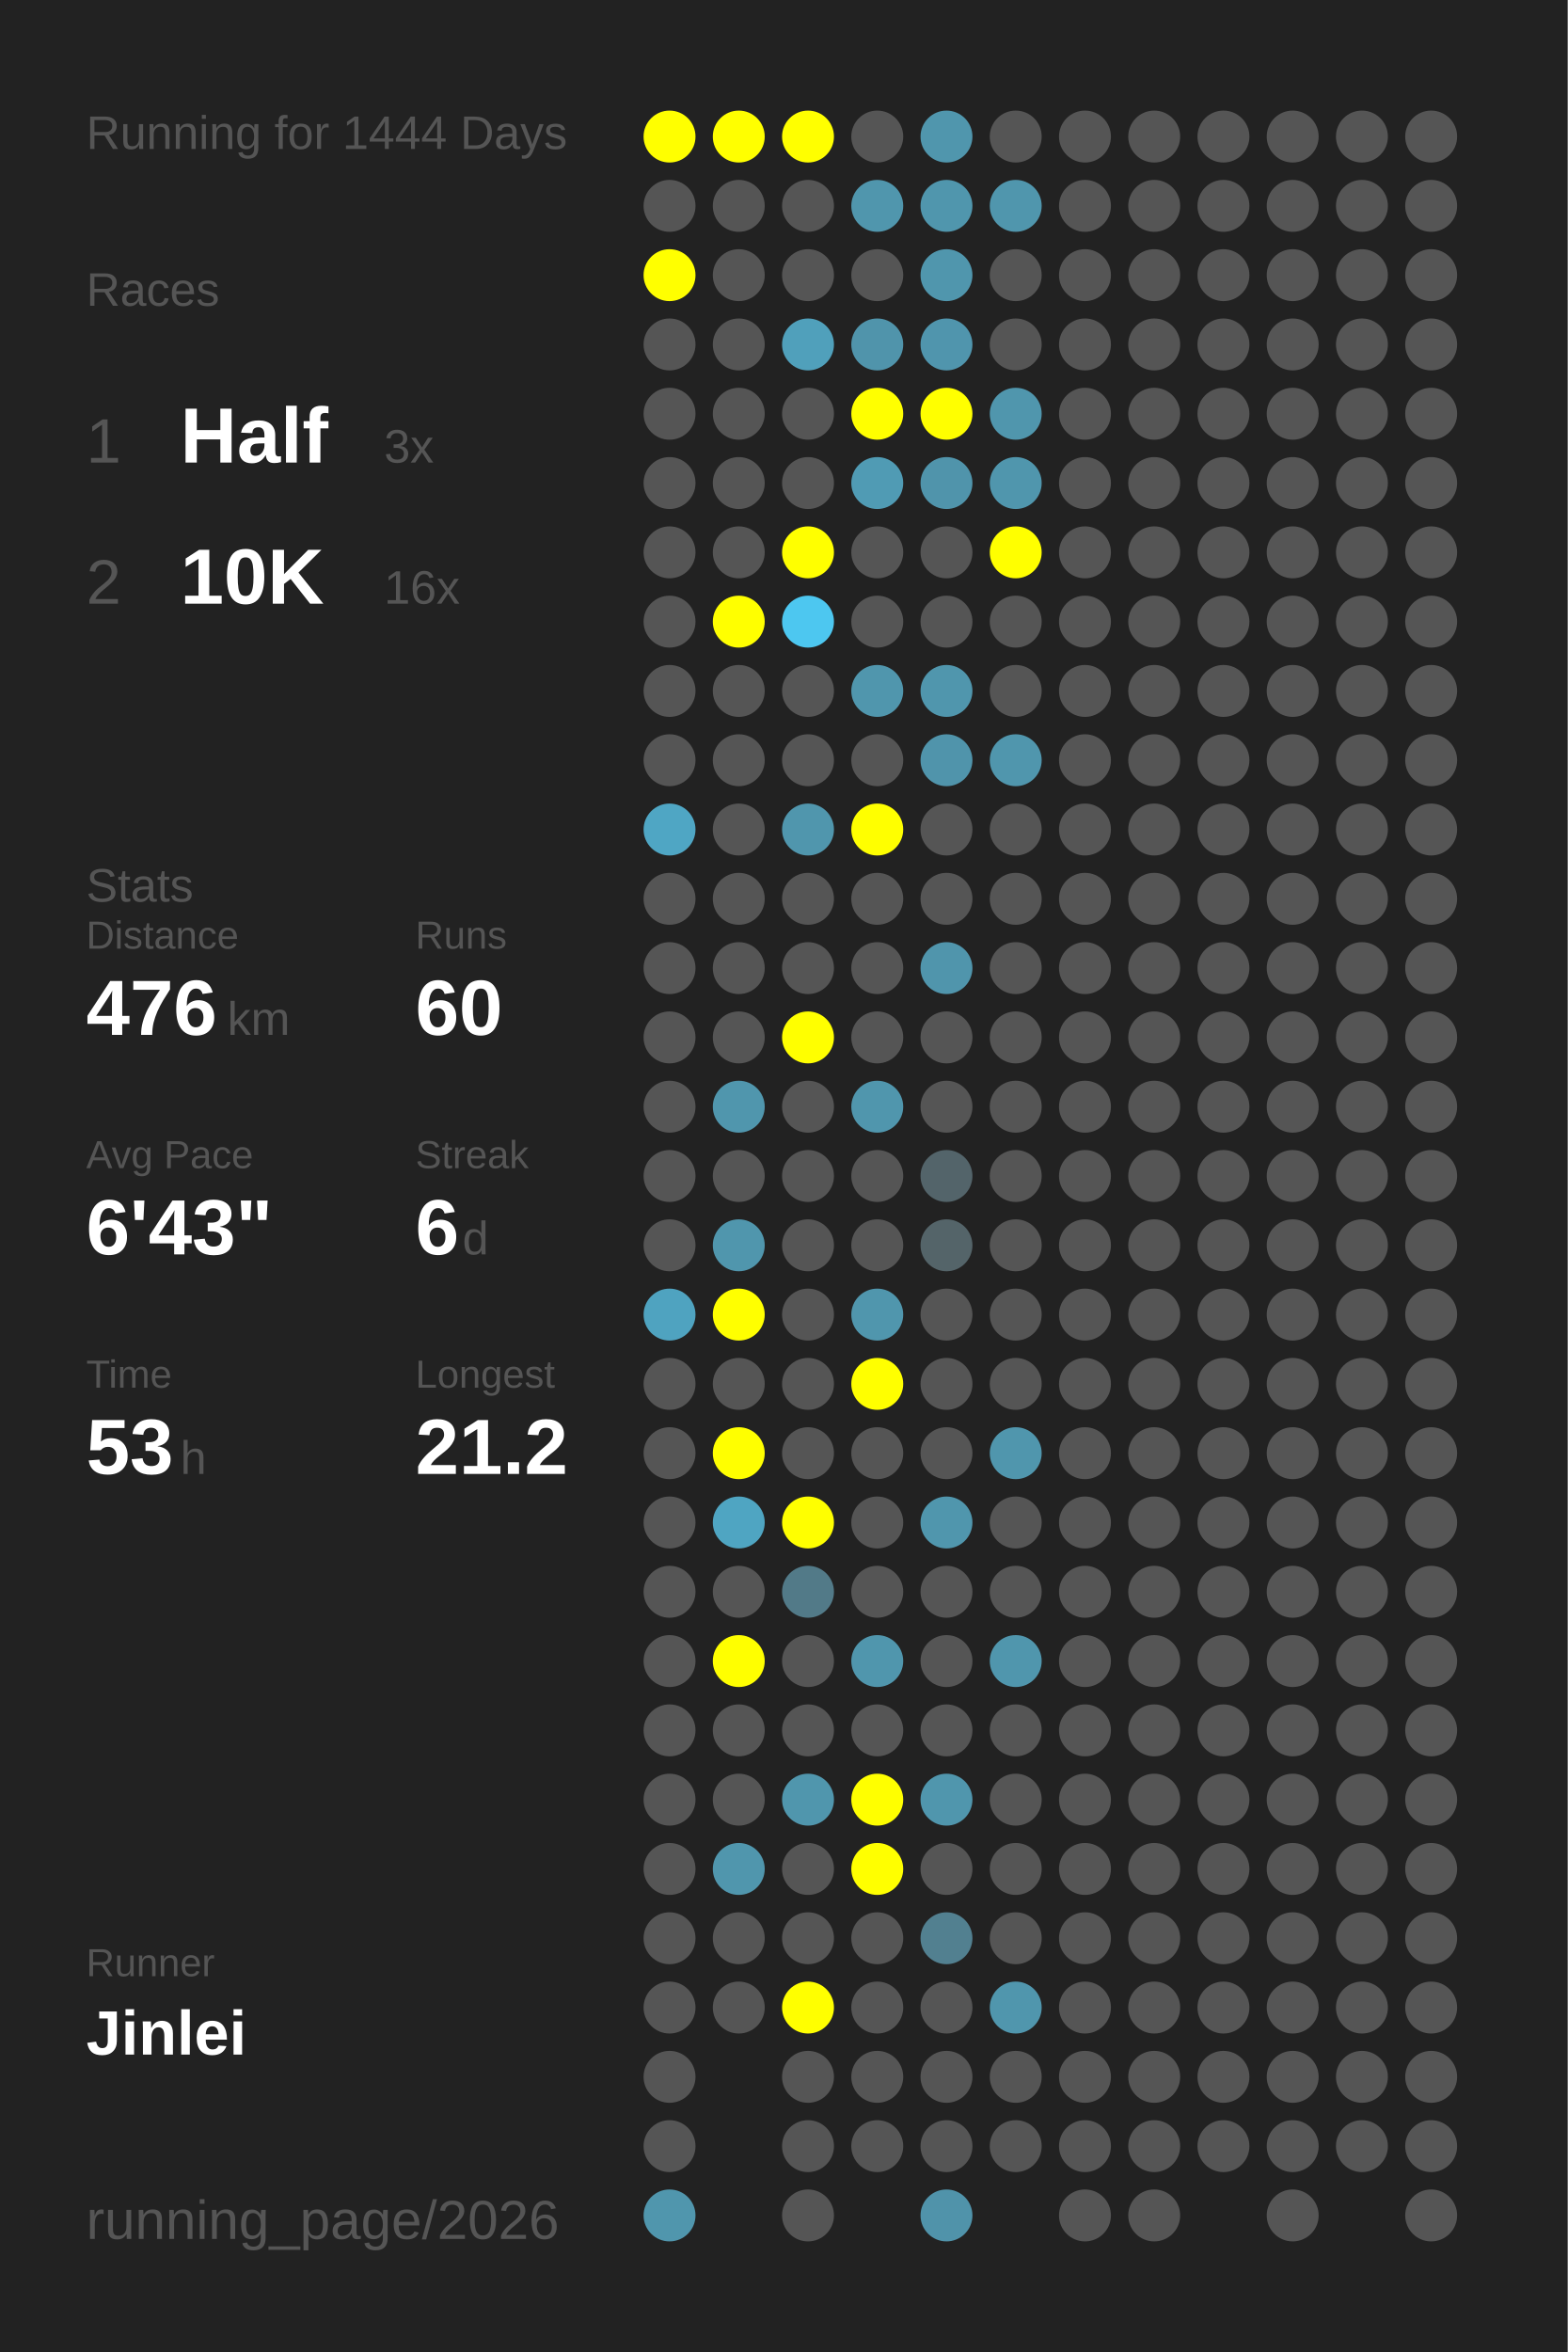
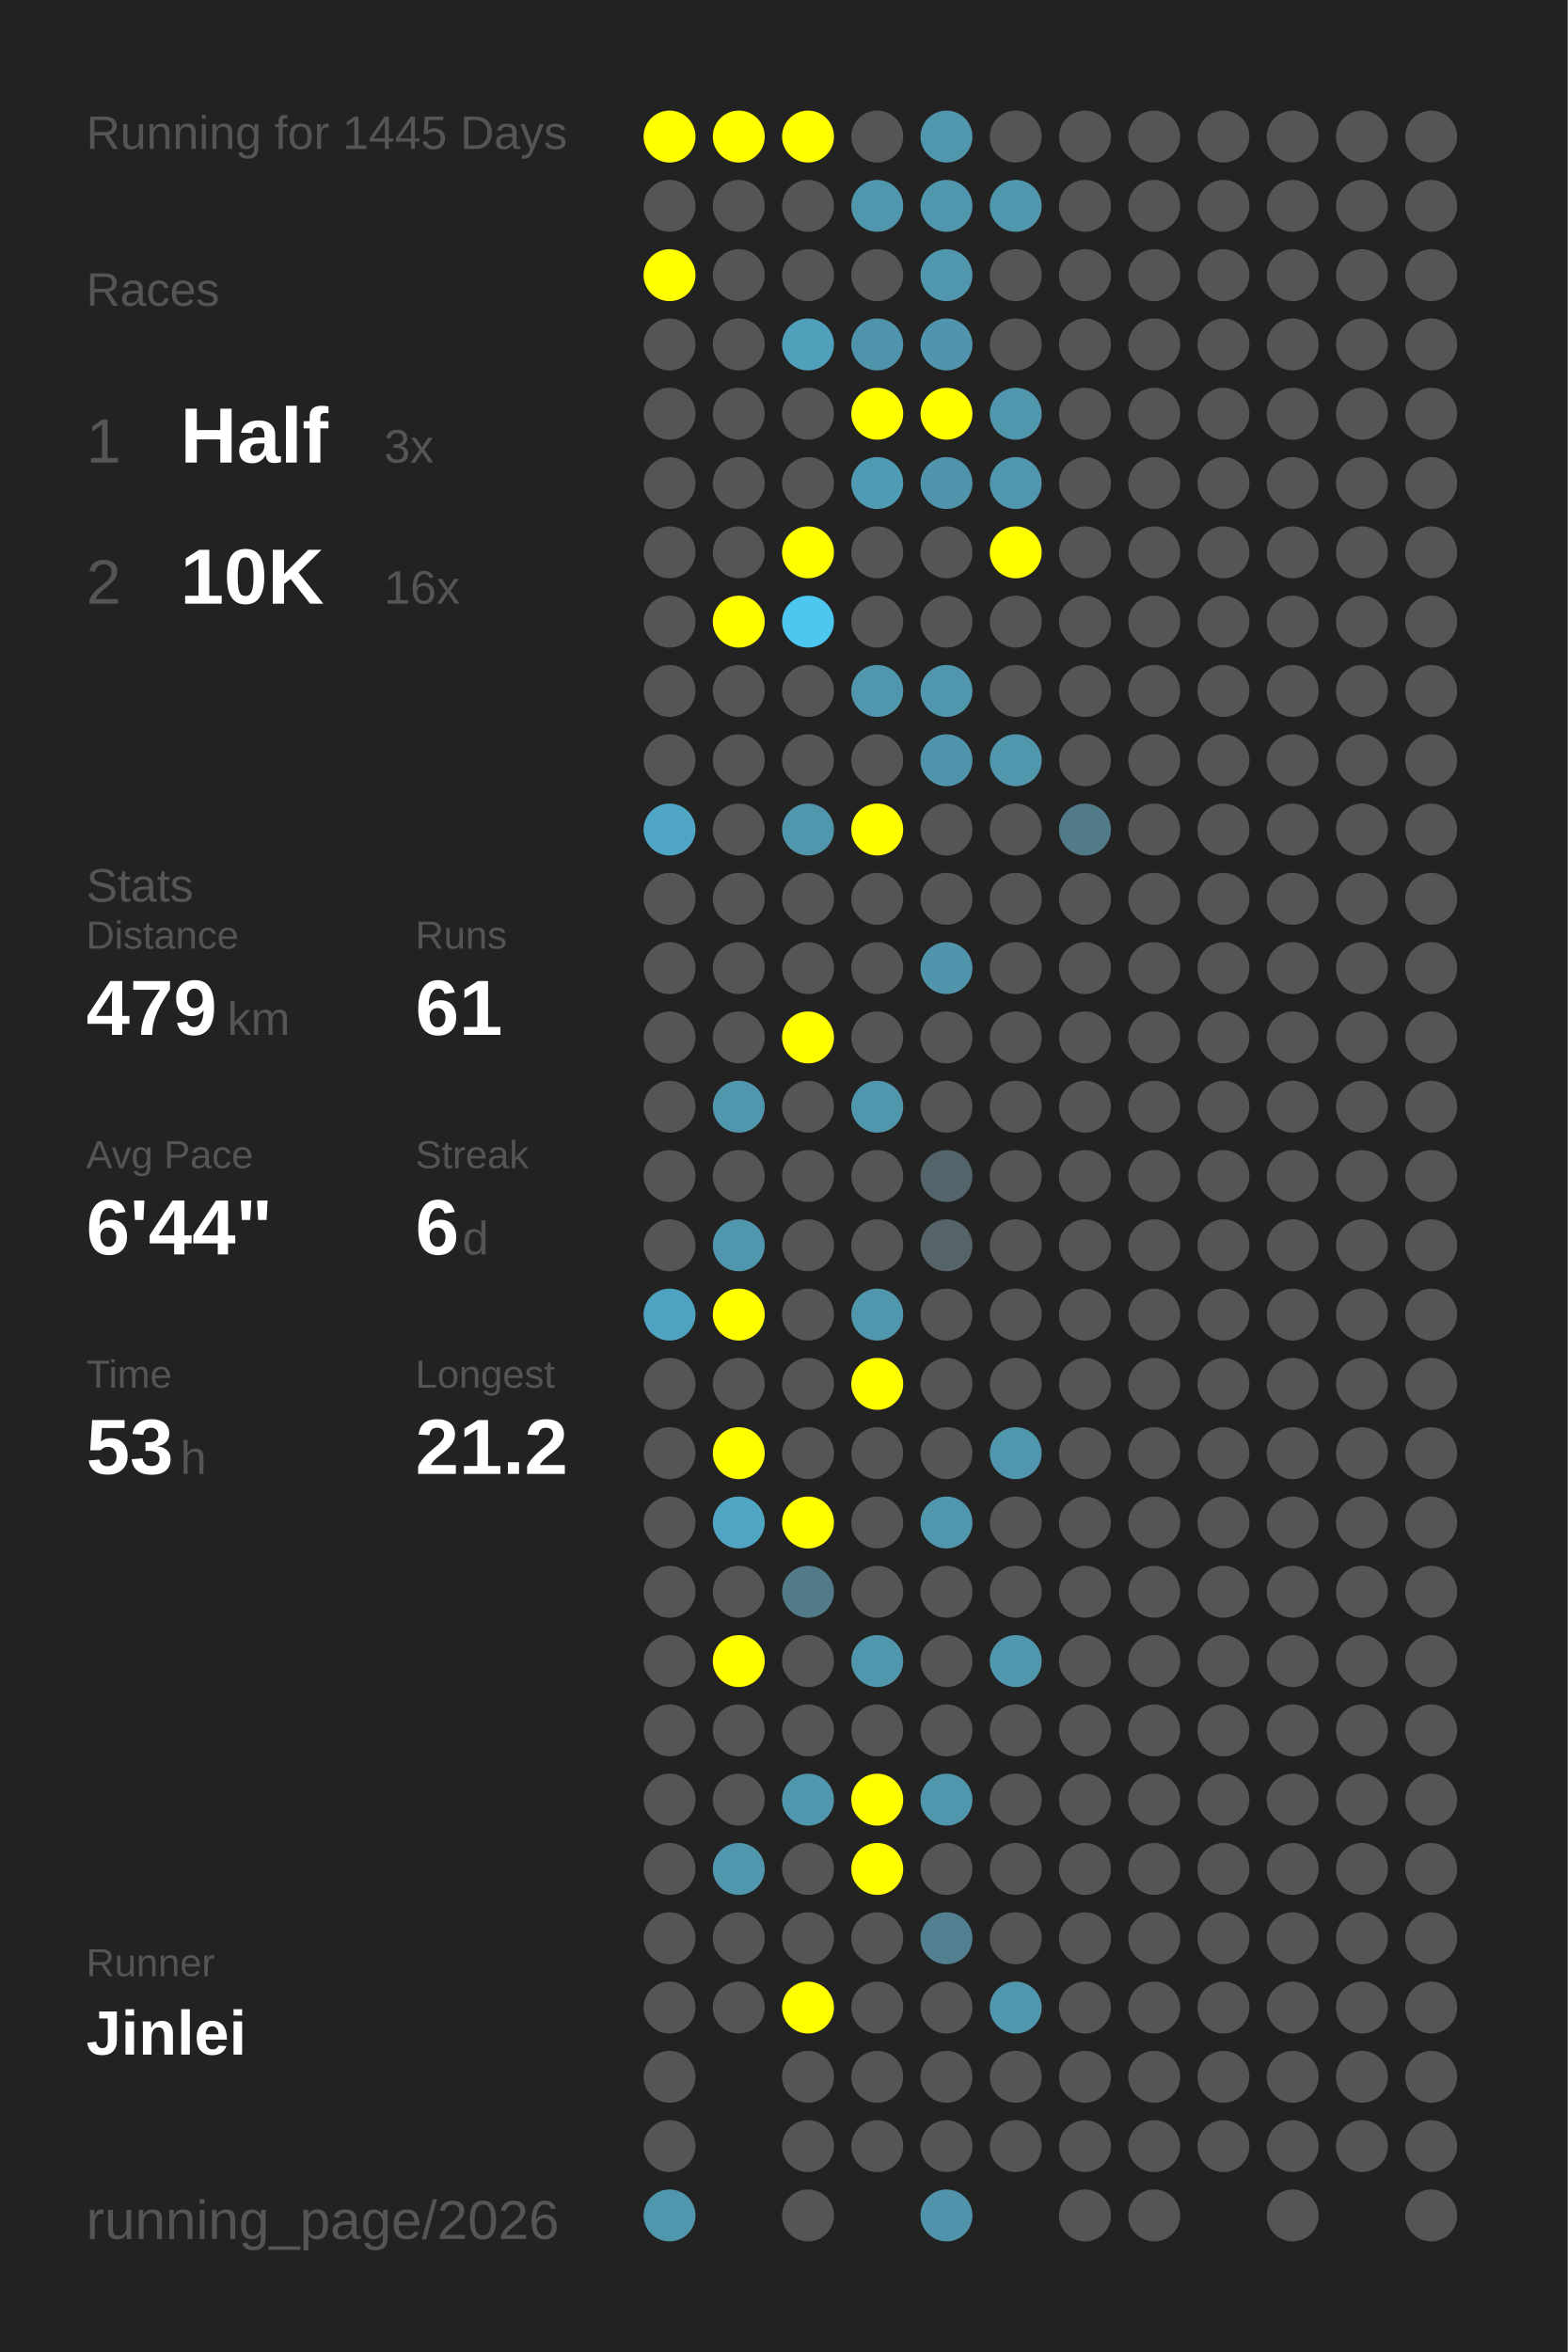
<svg xmlns="http://www.w3.org/2000/svg" baseProfile="full" height="300mm" version="1.1" viewBox="0,0,200,300" width="200mm">
  <defs />
  <rect fill="#222222" height="300" width="200" x="0" y="0" />
-   <text fill="#555555" style="font-size:6px; font-family:Arial;" x="11" y="19">Running for 1444 Days</text>
+   <text fill="#555555" style="font-size:6px; font-family:Arial;" x="11" y="19">Running for 1445 Days</text>
  <text fill="#555555" style="font-size:6px; font-family:Arial;" x="11" y="39">Races</text>
  <text fill="#555555" style="font-size:8px; font-family:Arial;" x="11" y="59">1</text>
  <text fill="#FFFFFF" style="font-size:10px; font-family:Arial; font-weight:bold;" x="23" y="59">Half</text>
  <text fill="#555555" style="font-size:6px; font-family:Arial;" x="49" y="59">3x</text>
  <text fill="#555555" style="font-size:8px; font-family:Arial;" x="11" y="77">2</text>
  <text fill="#FFFFFF" style="font-size:10px; font-family:Arial; font-weight:bold;" x="23" y="77">10K</text>
  <text fill="#555555" style="font-size:6px; font-family:Arial;" x="49" y="77">16x</text>
  <text fill="#555555" style="font-size:6px; font-family:Arial;" x="11" y="115">Stats</text>
  <text fill="#555555" style="font-size:5px; font-family:Arial;" x="11" y="121">Distance</text>
-   <text fill="#FFFFFF" style="font-size:10px; font-family:Arial; font-weight:bold;" x="11" y="132">476</text>
+   <text fill="#FFFFFF" style="font-size:10px; font-family:Arial; font-weight:bold;" x="11" y="132">479</text>
  <text fill="#555555" style="font-size:6px; font-family:Arial;" x="29" y="132">km</text>
  <text fill="#555555" style="font-size:5px; font-family:Arial;" x="53" y="121">Runs</text>
-   <text fill="#FFFFFF" style="font-size:10px; font-family:Arial; font-weight:bold;" x="53" y="132">60</text>
+   <text fill="#FFFFFF" style="font-size:10px; font-family:Arial; font-weight:bold;" x="53" y="132">61</text>
  <text fill="#555555" style="font-size:5px; font-family:Arial;" x="11" y="149">Avg Pace</text>
-   <text fill="#FFFFFF" style="font-size:10px; font-family:Arial; font-weight:bold;" x="11" y="160">6'43"</text>
+   <text fill="#FFFFFF" style="font-size:10px; font-family:Arial; font-weight:bold;" x="11" y="160">6'44"</text>
  <text fill="#555555" style="font-size:5px; font-family:Arial;" x="53" y="149">Streak</text>
  <text fill="#FFFFFF" style="font-size:10px; font-family:Arial; font-weight:bold;" x="53" y="160">6</text>
  <text fill="#555555" style="font-size:6px; font-family:Arial;" x="59" y="160">d</text>
  <text fill="#555555" style="font-size:5px; font-family:Arial;" x="11" y="177">Time</text>
  <text fill="#FFFFFF" style="font-size:10px; font-family:Arial; font-weight:bold;" x="11" y="188">53</text>
  <text fill="#555555" style="font-size:6px; font-family:Arial;" x="23" y="188">h</text>
  <text fill="#555555" style="font-size:5px; font-family:Arial;" x="53" y="177">Longest</text>
  <text fill="#FFFFFF" style="font-size:10px; font-family:Arial; font-weight:bold;" x="53" y="188">21.2</text>
  <text fill="#555555" style="font-size:5px; font-family:Arial;" x="11" y="252.065">Runner</text>
  <text fill="#FFFFFF" style="font-size:8px; font-family:Arial; font-weight:bold;" x="11" y="262.065">Jinlei</text>
  <text fill="#555555" style="font-size:7px; font-family:Arial;" x="11" y="285.581">running_page/2026</text>
  <circle cx="85.417" cy="17.419" fill="#FFFF00" r="3.312" />
  <circle cx="85.417" cy="26.258" fill="#555555" r="3.312" />
  <circle cx="85.417" cy="35.097" fill="#FFFF00" r="3.312" />
  <circle cx="85.417" cy="43.935" fill="#555555" r="3.312" />
  <circle cx="85.417" cy="52.774" fill="#555555" r="3.312" />
  <circle cx="85.417" cy="61.613" fill="#555555" r="3.312" />
  <circle cx="85.417" cy="70.452" fill="#555555" r="3.312" />
  <circle cx="85.417" cy="79.29" fill="#555555" r="3.312" />
  <circle cx="85.417" cy="88.129" fill="#555555" r="3.312" />
  <circle cx="85.417" cy="96.968" fill="#555555" r="3.312" />
  <circle cx="85.417" cy="105.806" fill="#4fa6c4" r="3.312" />
  <circle cx="85.417" cy="114.645" fill="#555555" r="3.312" />
  <circle cx="85.417" cy="123.484" fill="#555555" r="3.312" />
  <circle cx="85.417" cy="132.323" fill="#555555" r="3.312" />
  <circle cx="85.417" cy="141.161" fill="#555555" r="3.312" />
  <circle cx="85.417" cy="150" fill="#555555" r="3.312" />
  <circle cx="85.417" cy="158.839" fill="#555555" r="3.312" />
  <circle cx="85.417" cy="167.677" fill="#4fa3c0" r="3.312" />
  <circle cx="85.417" cy="176.516" fill="#555555" r="3.312" />
  <circle cx="85.417" cy="185.355" fill="#555555" r="3.312" />
  <circle cx="85.417" cy="194.194" fill="#555555" r="3.312" />
  <circle cx="85.417" cy="203.032" fill="#555555" r="3.312" />
  <circle cx="85.417" cy="211.871" fill="#555555" r="3.312" />
  <circle cx="85.417" cy="220.71" fill="#555555" r="3.312" />
  <circle cx="85.417" cy="229.548" fill="#555555" r="3.312" />
  <circle cx="85.417" cy="238.387" fill="#555555" r="3.312" />
  <circle cx="85.417" cy="247.226" fill="#555555" r="3.312" />
  <circle cx="85.417" cy="256.065" fill="#555555" r="3.312" />
  <circle cx="85.417" cy="264.903" fill="#555555" r="3.312" />
  <circle cx="85.417" cy="273.742" fill="#555555" r="3.312" />
  <circle cx="85.417" cy="282.581" fill="#5096ad" r="3.312" />
  <circle cx="94.25" cy="17.419" fill="#FFFF00" r="3.312" />
  <circle cx="94.25" cy="26.258" fill="#555555" r="3.312" />
  <circle cx="94.25" cy="35.097" fill="#555555" r="3.312" />
  <circle cx="94.25" cy="43.935" fill="#555555" r="3.312" />
  <circle cx="94.25" cy="52.774" fill="#555555" r="3.312" />
  <circle cx="94.25" cy="61.613" fill="#555555" r="3.312" />
  <circle cx="94.25" cy="70.452" fill="#555555" r="3.312" />
  <circle cx="94.25" cy="79.29" fill="#FFFF00" r="3.312" />
  <circle cx="94.25" cy="88.129" fill="#555555" r="3.312" />
  <circle cx="94.25" cy="96.968" fill="#555555" r="3.312" />
  <circle cx="94.25" cy="105.806" fill="#555555" r="3.312" />
  <circle cx="94.25" cy="114.645" fill="#555555" r="3.312" />
  <circle cx="94.25" cy="123.484" fill="#555555" r="3.312" />
  <circle cx="94.25" cy="132.323" fill="#555555" r="3.312" />
  <circle cx="94.25" cy="141.161" fill="#5096ad" r="3.312" />
  <circle cx="94.25" cy="150" fill="#555555" r="3.312" />
  <circle cx="94.25" cy="158.839" fill="#5096ad" r="3.312" />
  <circle cx="94.25" cy="167.677" fill="#FFFF00" r="3.312" />
  <circle cx="94.25" cy="176.516" fill="#555555" r="3.312" />
  <circle cx="94.25" cy="185.355" fill="#FFFF00" r="3.312" />
  <circle cx="94.25" cy="194.194" fill="#4fa5c2" r="3.312" />
  <circle cx="94.25" cy="203.032" fill="#555555" r="3.312" />
  <circle cx="94.25" cy="211.871" fill="#FFFF00" r="3.312" />
  <circle cx="94.25" cy="220.71" fill="#555555" r="3.312" />
  <circle cx="94.25" cy="229.548" fill="#555555" r="3.312" />
  <circle cx="94.25" cy="238.387" fill="#5096ad" r="3.312" />
  <circle cx="94.25" cy="247.226" fill="#555555" r="3.312" />
  <circle cx="94.25" cy="256.065" fill="#555555" r="3.312" />
  <circle cx="103.083" cy="17.419" fill="#FFFF00" r="3.312" />
  <circle cx="103.083" cy="26.258" fill="#555555" r="3.312" />
  <circle cx="103.083" cy="35.097" fill="#555555" r="3.312" />
  <circle cx="103.083" cy="43.935" fill="#50a0bb" r="3.312" />
  <circle cx="103.083" cy="52.774" fill="#555555" r="3.312" />
  <circle cx="103.083" cy="61.613" fill="#555555" r="3.312" />
  <circle cx="103.083" cy="70.452" fill="#FFFF00" r="3.312" />
  <circle cx="103.083" cy="79.29" fill="#4dc7f0" r="3.312" />
  <circle cx="103.083" cy="88.129" fill="#555555" r="3.312" />
  <circle cx="103.083" cy="96.968" fill="#555555" r="3.312" />
  <circle cx="103.083" cy="105.806" fill="#5096ad" r="3.312" />
  <circle cx="103.083" cy="114.645" fill="#555555" r="3.312" />
  <circle cx="103.083" cy="123.484" fill="#555555" r="3.312" />
  <circle cx="103.083" cy="132.323" fill="#FFFF00" r="3.312" />
  <circle cx="103.083" cy="141.161" fill="#555555" r="3.312" />
  <circle cx="103.083" cy="150" fill="#555555" r="3.312" />
  <circle cx="103.083" cy="158.839" fill="#555555" r="3.312" />
  <circle cx="103.083" cy="167.677" fill="#555555" r="3.312" />
  <circle cx="103.083" cy="176.516" fill="#555555" r="3.312" />
  <circle cx="103.083" cy="185.355" fill="#555555" r="3.312" />
  <circle cx="103.083" cy="194.194" fill="#FFFF00" r="3.312" />
  <circle cx="103.083" cy="203.032" fill="#527a88" r="3.312" />
  <circle cx="103.083" cy="211.871" fill="#555555" r="3.312" />
  <circle cx="103.083" cy="220.71" fill="#555555" r="3.312" />
  <circle cx="103.083" cy="229.548" fill="#5096ad" r="3.312" />
  <circle cx="103.083" cy="238.387" fill="#555555" r="3.312" />
  <circle cx="103.083" cy="247.226" fill="#555555" r="3.312" />
  <circle cx="103.083" cy="256.065" fill="#FFFF00" r="3.312" />
  <circle cx="103.083" cy="264.903" fill="#555555" r="3.312" />
  <circle cx="103.083" cy="273.742" fill="#555555" r="3.312" />
  <circle cx="103.083" cy="282.581" fill="#555555" r="3.312" />
  <circle cx="111.917" cy="17.419" fill="#555555" r="3.312" />
  <circle cx="111.917" cy="26.258" fill="#5096ad" r="3.312" />
  <circle cx="111.917" cy="35.097" fill="#555555" r="3.312" />
  <circle cx="111.917" cy="43.935" fill="#5094ab" r="3.312" />
  <circle cx="111.917" cy="52.774" fill="#FFFF00" r="3.312" />
  <circle cx="111.917" cy="61.613" fill="#509bb4" r="3.312" />
  <circle cx="111.917" cy="70.452" fill="#555555" r="3.312" />
  <circle cx="111.917" cy="79.29" fill="#555555" r="3.312" />
  <circle cx="111.917" cy="88.129" fill="#5096ad" r="3.312" />
  <circle cx="111.917" cy="96.968" fill="#555555" r="3.312" />
  <circle cx="111.917" cy="105.806" fill="#FFFF00" r="3.312" />
  <circle cx="111.917" cy="114.645" fill="#555555" r="3.312" />
  <circle cx="111.917" cy="123.484" fill="#555555" r="3.312" />
  <circle cx="111.917" cy="132.323" fill="#555555" r="3.312" />
  <circle cx="111.917" cy="141.161" fill="#5096ad" r="3.312" />
  <circle cx="111.917" cy="150" fill="#555555" r="3.312" />
  <circle cx="111.917" cy="158.839" fill="#555555" r="3.312" />
  <circle cx="111.917" cy="167.677" fill="#5096ad" r="3.312" />
  <circle cx="111.917" cy="176.516" fill="#FFFF00" r="3.312" />
  <circle cx="111.917" cy="185.355" fill="#555555" r="3.312" />
  <circle cx="111.917" cy="194.194" fill="#555555" r="3.312" />
  <circle cx="111.917" cy="203.032" fill="#555555" r="3.312" />
  <circle cx="111.917" cy="211.871" fill="#5096ad" r="3.312" />
  <circle cx="111.917" cy="220.71" fill="#555555" r="3.312" />
  <circle cx="111.917" cy="229.548" fill="#FFFF00" r="3.312" />
  <circle cx="111.917" cy="238.387" fill="#FFFF00" r="3.312" />
  <circle cx="111.917" cy="247.226" fill="#555555" r="3.312" />
  <circle cx="111.917" cy="256.065" fill="#555555" r="3.312" />
  <circle cx="111.917" cy="264.903" fill="#555555" r="3.312" />
  <circle cx="111.917" cy="273.742" fill="#555555" r="3.312" />
  <circle cx="120.75" cy="17.419" fill="#5096ad" r="3.312" />
  <circle cx="120.75" cy="26.258" fill="#5096ad" r="3.312" />
  <circle cx="120.75" cy="35.097" fill="#5096ad" r="3.312" />
  <circle cx="120.75" cy="43.935" fill="#5095ad" r="3.312" />
  <circle cx="120.75" cy="52.774" fill="#FFFF00" r="3.312" />
  <circle cx="120.75" cy="61.613" fill="#5094ab" r="3.312" />
  <circle cx="120.75" cy="70.452" fill="#555555" r="3.312" />
  <circle cx="120.75" cy="79.29" fill="#555555" r="3.312" />
  <circle cx="120.75" cy="88.129" fill="#5096ad" r="3.312" />
  <circle cx="120.75" cy="96.968" fill="#5094ab" r="3.312" />
  <circle cx="120.75" cy="105.806" fill="#555555" r="3.312" />
  <circle cx="120.75" cy="114.645" fill="#555555" r="3.312" />
  <circle cx="120.75" cy="123.484" fill="#5095ac" r="3.312" />
  <circle cx="120.75" cy="132.323" fill="#555555" r="3.312" />
  <circle cx="120.75" cy="141.161" fill="#555555" r="3.312" />
  <circle cx="120.75" cy="150" fill="#53646a" r="3.312" />
  <circle cx="120.75" cy="158.839" fill="#546469" r="3.312" />
  <circle cx="120.75" cy="167.677" fill="#555555" r="3.312" />
  <circle cx="120.75" cy="176.516" fill="#555555" r="3.312" />
  <circle cx="120.75" cy="185.355" fill="#555555" r="3.312" />
  <circle cx="120.75" cy="194.194" fill="#5096ad" r="3.312" />
  <circle cx="120.75" cy="203.032" fill="#555555" r="3.312" />
  <circle cx="120.75" cy="211.871" fill="#555555" r="3.312" />
  <circle cx="120.75" cy="220.71" fill="#555555" r="3.312" />
  <circle cx="120.75" cy="229.548" fill="#5096ad" r="3.312" />
  <circle cx="120.75" cy="238.387" fill="#555555" r="3.312" />
  <circle cx="120.75" cy="247.226" fill="#528090" r="3.312" />
  <circle cx="120.75" cy="256.065" fill="#555555" r="3.312" />
  <circle cx="120.75" cy="264.903" fill="#555555" r="3.312" />
  <circle cx="120.75" cy="273.742" fill="#555555" r="3.312" />
  <circle cx="120.75" cy="282.581" fill="#5093aa" r="3.312" />
  <circle cx="129.583" cy="17.419" fill="#555555" r="3.312" />
  <circle cx="129.583" cy="26.258" fill="#5096ad" r="3.312" />
  <circle cx="129.583" cy="35.097" fill="#555555" r="3.312" />
  <circle cx="129.583" cy="43.935" fill="#555555" r="3.312" />
  <circle cx="129.583" cy="52.774" fill="#5096ad" r="3.312" />
  <circle cx="129.583" cy="61.613" fill="#5096ad" r="3.312" />
  <circle cx="129.583" cy="70.452" fill="#FFFF00" r="3.312" />
  <circle cx="129.583" cy="79.29" fill="#555555" r="3.312" />
  <circle cx="129.583" cy="88.129" fill="#555555" r="3.312" />
  <circle cx="129.583" cy="96.968" fill="#5096ad" r="3.312" />
  <circle cx="129.583" cy="105.806" fill="#555555" r="3.312" />
  <circle cx="129.583" cy="114.645" fill="#555555" r="3.312" />
  <circle cx="129.583" cy="123.484" fill="#555555" r="3.312" />
  <circle cx="129.583" cy="132.323" fill="#555555" r="3.312" />
  <circle cx="129.583" cy="141.161" fill="#555555" r="3.312" />
  <circle cx="129.583" cy="150" fill="#555555" r="3.312" />
  <circle cx="129.583" cy="158.839" fill="#555555" r="3.312" />
  <circle cx="129.583" cy="167.677" fill="#555555" r="3.312" />
  <circle cx="129.583" cy="176.516" fill="#555555" r="3.312" />
  <circle cx="129.583" cy="185.355" fill="#5096ad" r="3.312" />
  <circle cx="129.583" cy="194.194" fill="#555555" r="3.312" />
  <circle cx="129.583" cy="203.032" fill="#555555" r="3.312" />
  <circle cx="129.583" cy="211.871" fill="#5096ad" r="3.312" />
  <circle cx="129.583" cy="220.71" fill="#555555" r="3.312" />
  <circle cx="129.583" cy="229.548" fill="#555555" r="3.312" />
  <circle cx="129.583" cy="238.387" fill="#555555" r="3.312" />
  <circle cx="129.583" cy="247.226" fill="#555555" r="3.312" />
  <circle cx="129.583" cy="256.065" fill="#5096ad" r="3.312" />
  <circle cx="129.583" cy="264.903" fill="#555555" r="3.312" />
  <circle cx="129.583" cy="273.742" fill="#555555" r="3.312" />
  <circle cx="138.417" cy="17.419" fill="#555555" r="3.312" />
  <circle cx="138.417" cy="26.258" fill="#555555" r="3.312" />
  <circle cx="138.417" cy="35.097" fill="#555555" r="3.312" />
  <circle cx="138.417" cy="43.935" fill="#555555" r="3.312" />
  <circle cx="138.417" cy="52.774" fill="#555555" r="3.312" />
  <circle cx="138.417" cy="61.613" fill="#555555" r="3.312" />
  <circle cx="138.417" cy="70.452" fill="#555555" r="3.312" />
  <circle cx="138.417" cy="79.29" fill="#555555" r="3.312" />
  <circle cx="138.417" cy="88.129" fill="#555555" r="3.312" />
  <circle cx="138.417" cy="96.968" fill="#555555" r="3.312" />
-   <circle cx="138.417" cy="105.806" fill="#555555" r="3.312" />
+   <circle cx="138.417" cy="105.806" fill="#527b89" r="3.312" />
  <circle cx="138.417" cy="114.645" fill="#555555" r="3.312" />
  <circle cx="138.417" cy="123.484" fill="#555555" r="3.312" />
  <circle cx="138.417" cy="132.323" fill="#555555" r="3.312" />
  <circle cx="138.417" cy="141.161" fill="#555555" r="3.312" />
  <circle cx="138.417" cy="150" fill="#555555" r="3.312" />
  <circle cx="138.417" cy="158.839" fill="#555555" r="3.312" />
  <circle cx="138.417" cy="167.677" fill="#555555" r="3.312" />
  <circle cx="138.417" cy="176.516" fill="#555555" r="3.312" />
  <circle cx="138.417" cy="185.355" fill="#555555" r="3.312" />
  <circle cx="138.417" cy="194.194" fill="#555555" r="3.312" />
  <circle cx="138.417" cy="203.032" fill="#555555" r="3.312" />
  <circle cx="138.417" cy="211.871" fill="#555555" r="3.312" />
  <circle cx="138.417" cy="220.71" fill="#555555" r="3.312" />
  <circle cx="138.417" cy="229.548" fill="#555555" r="3.312" />
  <circle cx="138.417" cy="238.387" fill="#555555" r="3.312" />
  <circle cx="138.417" cy="247.226" fill="#555555" r="3.312" />
  <circle cx="138.417" cy="256.065" fill="#555555" r="3.312" />
  <circle cx="138.417" cy="264.903" fill="#555555" r="3.312" />
  <circle cx="138.417" cy="273.742" fill="#555555" r="3.312" />
  <circle cx="138.417" cy="282.581" fill="#555555" r="3.312" />
  <circle cx="147.25" cy="17.419" fill="#555555" r="3.312" />
  <circle cx="147.25" cy="26.258" fill="#555555" r="3.312" />
  <circle cx="147.25" cy="35.097" fill="#555555" r="3.312" />
  <circle cx="147.25" cy="43.935" fill="#555555" r="3.312" />
  <circle cx="147.25" cy="52.774" fill="#555555" r="3.312" />
  <circle cx="147.25" cy="61.613" fill="#555555" r="3.312" />
  <circle cx="147.25" cy="70.452" fill="#555555" r="3.312" />
  <circle cx="147.25" cy="79.29" fill="#555555" r="3.312" />
  <circle cx="147.25" cy="88.129" fill="#555555" r="3.312" />
  <circle cx="147.25" cy="96.968" fill="#555555" r="3.312" />
  <circle cx="147.25" cy="105.806" fill="#555555" r="3.312" />
  <circle cx="147.25" cy="114.645" fill="#555555" r="3.312" />
  <circle cx="147.25" cy="123.484" fill="#555555" r="3.312" />
  <circle cx="147.25" cy="132.323" fill="#555555" r="3.312" />
  <circle cx="147.25" cy="141.161" fill="#555555" r="3.312" />
  <circle cx="147.25" cy="150" fill="#555555" r="3.312" />
  <circle cx="147.25" cy="158.839" fill="#555555" r="3.312" />
  <circle cx="147.25" cy="167.677" fill="#555555" r="3.312" />
  <circle cx="147.25" cy="176.516" fill="#555555" r="3.312" />
  <circle cx="147.25" cy="185.355" fill="#555555" r="3.312" />
  <circle cx="147.25" cy="194.194" fill="#555555" r="3.312" />
  <circle cx="147.25" cy="203.032" fill="#555555" r="3.312" />
  <circle cx="147.25" cy="211.871" fill="#555555" r="3.312" />
  <circle cx="147.25" cy="220.71" fill="#555555" r="3.312" />
  <circle cx="147.25" cy="229.548" fill="#555555" r="3.312" />
  <circle cx="147.25" cy="238.387" fill="#555555" r="3.312" />
  <circle cx="147.25" cy="247.226" fill="#555555" r="3.312" />
  <circle cx="147.25" cy="256.065" fill="#555555" r="3.312" />
  <circle cx="147.25" cy="264.903" fill="#555555" r="3.312" />
  <circle cx="147.25" cy="273.742" fill="#555555" r="3.312" />
  <circle cx="147.25" cy="282.581" fill="#555555" r="3.312" />
  <circle cx="156.083" cy="17.419" fill="#555555" r="3.312" />
  <circle cx="156.083" cy="26.258" fill="#555555" r="3.312" />
  <circle cx="156.083" cy="35.097" fill="#555555" r="3.312" />
  <circle cx="156.083" cy="43.935" fill="#555555" r="3.312" />
  <circle cx="156.083" cy="52.774" fill="#555555" r="3.312" />
  <circle cx="156.083" cy="61.613" fill="#555555" r="3.312" />
  <circle cx="156.083" cy="70.452" fill="#555555" r="3.312" />
  <circle cx="156.083" cy="79.29" fill="#555555" r="3.312" />
  <circle cx="156.083" cy="88.129" fill="#555555" r="3.312" />
  <circle cx="156.083" cy="96.968" fill="#555555" r="3.312" />
  <circle cx="156.083" cy="105.806" fill="#555555" r="3.312" />
  <circle cx="156.083" cy="114.645" fill="#555555" r="3.312" />
  <circle cx="156.083" cy="123.484" fill="#555555" r="3.312" />
  <circle cx="156.083" cy="132.323" fill="#555555" r="3.312" />
  <circle cx="156.083" cy="141.161" fill="#555555" r="3.312" />
  <circle cx="156.083" cy="150" fill="#555555" r="3.312" />
  <circle cx="156.083" cy="158.839" fill="#555555" r="3.312" />
  <circle cx="156.083" cy="167.677" fill="#555555" r="3.312" />
  <circle cx="156.083" cy="176.516" fill="#555555" r="3.312" />
  <circle cx="156.083" cy="185.355" fill="#555555" r="3.312" />
  <circle cx="156.083" cy="194.194" fill="#555555" r="3.312" />
  <circle cx="156.083" cy="203.032" fill="#555555" r="3.312" />
  <circle cx="156.083" cy="211.871" fill="#555555" r="3.312" />
  <circle cx="156.083" cy="220.71" fill="#555555" r="3.312" />
  <circle cx="156.083" cy="229.548" fill="#555555" r="3.312" />
  <circle cx="156.083" cy="238.387" fill="#555555" r="3.312" />
  <circle cx="156.083" cy="247.226" fill="#555555" r="3.312" />
  <circle cx="156.083" cy="256.065" fill="#555555" r="3.312" />
  <circle cx="156.083" cy="264.903" fill="#555555" r="3.312" />
  <circle cx="156.083" cy="273.742" fill="#555555" r="3.312" />
  <circle cx="164.917" cy="17.419" fill="#555555" r="3.312" />
  <circle cx="164.917" cy="26.258" fill="#555555" r="3.312" />
  <circle cx="164.917" cy="35.097" fill="#555555" r="3.312" />
  <circle cx="164.917" cy="43.935" fill="#555555" r="3.312" />
  <circle cx="164.917" cy="52.774" fill="#555555" r="3.312" />
  <circle cx="164.917" cy="61.613" fill="#555555" r="3.312" />
  <circle cx="164.917" cy="70.452" fill="#555555" r="3.312" />
  <circle cx="164.917" cy="79.29" fill="#555555" r="3.312" />
  <circle cx="164.917" cy="88.129" fill="#555555" r="3.312" />
  <circle cx="164.917" cy="96.968" fill="#555555" r="3.312" />
  <circle cx="164.917" cy="105.806" fill="#555555" r="3.312" />
  <circle cx="164.917" cy="114.645" fill="#555555" r="3.312" />
  <circle cx="164.917" cy="123.484" fill="#555555" r="3.312" />
  <circle cx="164.917" cy="132.323" fill="#555555" r="3.312" />
  <circle cx="164.917" cy="141.161" fill="#555555" r="3.312" />
  <circle cx="164.917" cy="150" fill="#555555" r="3.312" />
  <circle cx="164.917" cy="158.839" fill="#555555" r="3.312" />
  <circle cx="164.917" cy="167.677" fill="#555555" r="3.312" />
  <circle cx="164.917" cy="176.516" fill="#555555" r="3.312" />
  <circle cx="164.917" cy="185.355" fill="#555555" r="3.312" />
  <circle cx="164.917" cy="194.194" fill="#555555" r="3.312" />
  <circle cx="164.917" cy="203.032" fill="#555555" r="3.312" />
  <circle cx="164.917" cy="211.871" fill="#555555" r="3.312" />
  <circle cx="164.917" cy="220.71" fill="#555555" r="3.312" />
  <circle cx="164.917" cy="229.548" fill="#555555" r="3.312" />
  <circle cx="164.917" cy="238.387" fill="#555555" r="3.312" />
  <circle cx="164.917" cy="247.226" fill="#555555" r="3.312" />
  <circle cx="164.917" cy="256.065" fill="#555555" r="3.312" />
  <circle cx="164.917" cy="264.903" fill="#555555" r="3.312" />
  <circle cx="164.917" cy="273.742" fill="#555555" r="3.312" />
  <circle cx="164.917" cy="282.581" fill="#555555" r="3.312" />
  <circle cx="173.75" cy="17.419" fill="#555555" r="3.312" />
  <circle cx="173.75" cy="26.258" fill="#555555" r="3.312" />
  <circle cx="173.75" cy="35.097" fill="#555555" r="3.312" />
  <circle cx="173.75" cy="43.935" fill="#555555" r="3.312" />
  <circle cx="173.75" cy="52.774" fill="#555555" r="3.312" />
  <circle cx="173.75" cy="61.613" fill="#555555" r="3.312" />
  <circle cx="173.75" cy="70.452" fill="#555555" r="3.312" />
  <circle cx="173.75" cy="79.29" fill="#555555" r="3.312" />
  <circle cx="173.75" cy="88.129" fill="#555555" r="3.312" />
  <circle cx="173.75" cy="96.968" fill="#555555" r="3.312" />
  <circle cx="173.75" cy="105.806" fill="#555555" r="3.312" />
  <circle cx="173.75" cy="114.645" fill="#555555" r="3.312" />
  <circle cx="173.75" cy="123.484" fill="#555555" r="3.312" />
  <circle cx="173.75" cy="132.323" fill="#555555" r="3.312" />
  <circle cx="173.75" cy="141.161" fill="#555555" r="3.312" />
  <circle cx="173.75" cy="150" fill="#555555" r="3.312" />
  <circle cx="173.75" cy="158.839" fill="#555555" r="3.312" />
  <circle cx="173.75" cy="167.677" fill="#555555" r="3.312" />
  <circle cx="173.75" cy="176.516" fill="#555555" r="3.312" />
  <circle cx="173.75" cy="185.355" fill="#555555" r="3.312" />
  <circle cx="173.75" cy="194.194" fill="#555555" r="3.312" />
  <circle cx="173.75" cy="203.032" fill="#555555" r="3.312" />
  <circle cx="173.75" cy="211.871" fill="#555555" r="3.312" />
  <circle cx="173.75" cy="220.71" fill="#555555" r="3.312" />
  <circle cx="173.75" cy="229.548" fill="#555555" r="3.312" />
  <circle cx="173.75" cy="238.387" fill="#555555" r="3.312" />
  <circle cx="173.75" cy="247.226" fill="#555555" r="3.312" />
  <circle cx="173.75" cy="256.065" fill="#555555" r="3.312" />
  <circle cx="173.75" cy="264.903" fill="#555555" r="3.312" />
  <circle cx="173.75" cy="273.742" fill="#555555" r="3.312" />
  <circle cx="182.583" cy="17.419" fill="#555555" r="3.312" />
  <circle cx="182.583" cy="26.258" fill="#555555" r="3.312" />
  <circle cx="182.583" cy="35.097" fill="#555555" r="3.312" />
  <circle cx="182.583" cy="43.935" fill="#555555" r="3.312" />
  <circle cx="182.583" cy="52.774" fill="#555555" r="3.312" />
  <circle cx="182.583" cy="61.613" fill="#555555" r="3.312" />
  <circle cx="182.583" cy="70.452" fill="#555555" r="3.312" />
  <circle cx="182.583" cy="79.29" fill="#555555" r="3.312" />
  <circle cx="182.583" cy="88.129" fill="#555555" r="3.312" />
  <circle cx="182.583" cy="96.968" fill="#555555" r="3.312" />
  <circle cx="182.583" cy="105.806" fill="#555555" r="3.312" />
  <circle cx="182.583" cy="114.645" fill="#555555" r="3.312" />
  <circle cx="182.583" cy="123.484" fill="#555555" r="3.312" />
  <circle cx="182.583" cy="132.323" fill="#555555" r="3.312" />
  <circle cx="182.583" cy="141.161" fill="#555555" r="3.312" />
  <circle cx="182.583" cy="150" fill="#555555" r="3.312" />
  <circle cx="182.583" cy="158.839" fill="#555555" r="3.312" />
  <circle cx="182.583" cy="167.677" fill="#555555" r="3.312" />
  <circle cx="182.583" cy="176.516" fill="#555555" r="3.312" />
  <circle cx="182.583" cy="185.355" fill="#555555" r="3.312" />
  <circle cx="182.583" cy="194.194" fill="#555555" r="3.312" />
  <circle cx="182.583" cy="203.032" fill="#555555" r="3.312" />
  <circle cx="182.583" cy="211.871" fill="#555555" r="3.312" />
  <circle cx="182.583" cy="220.71" fill="#555555" r="3.312" />
  <circle cx="182.583" cy="229.548" fill="#555555" r="3.312" />
  <circle cx="182.583" cy="238.387" fill="#555555" r="3.312" />
  <circle cx="182.583" cy="247.226" fill="#555555" r="3.312" />
  <circle cx="182.583" cy="256.065" fill="#555555" r="3.312" />
  <circle cx="182.583" cy="264.903" fill="#555555" r="3.312" />
  <circle cx="182.583" cy="273.742" fill="#555555" r="3.312" />
  <circle cx="182.583" cy="282.581" fill="#555555" r="3.312" />
</svg>
